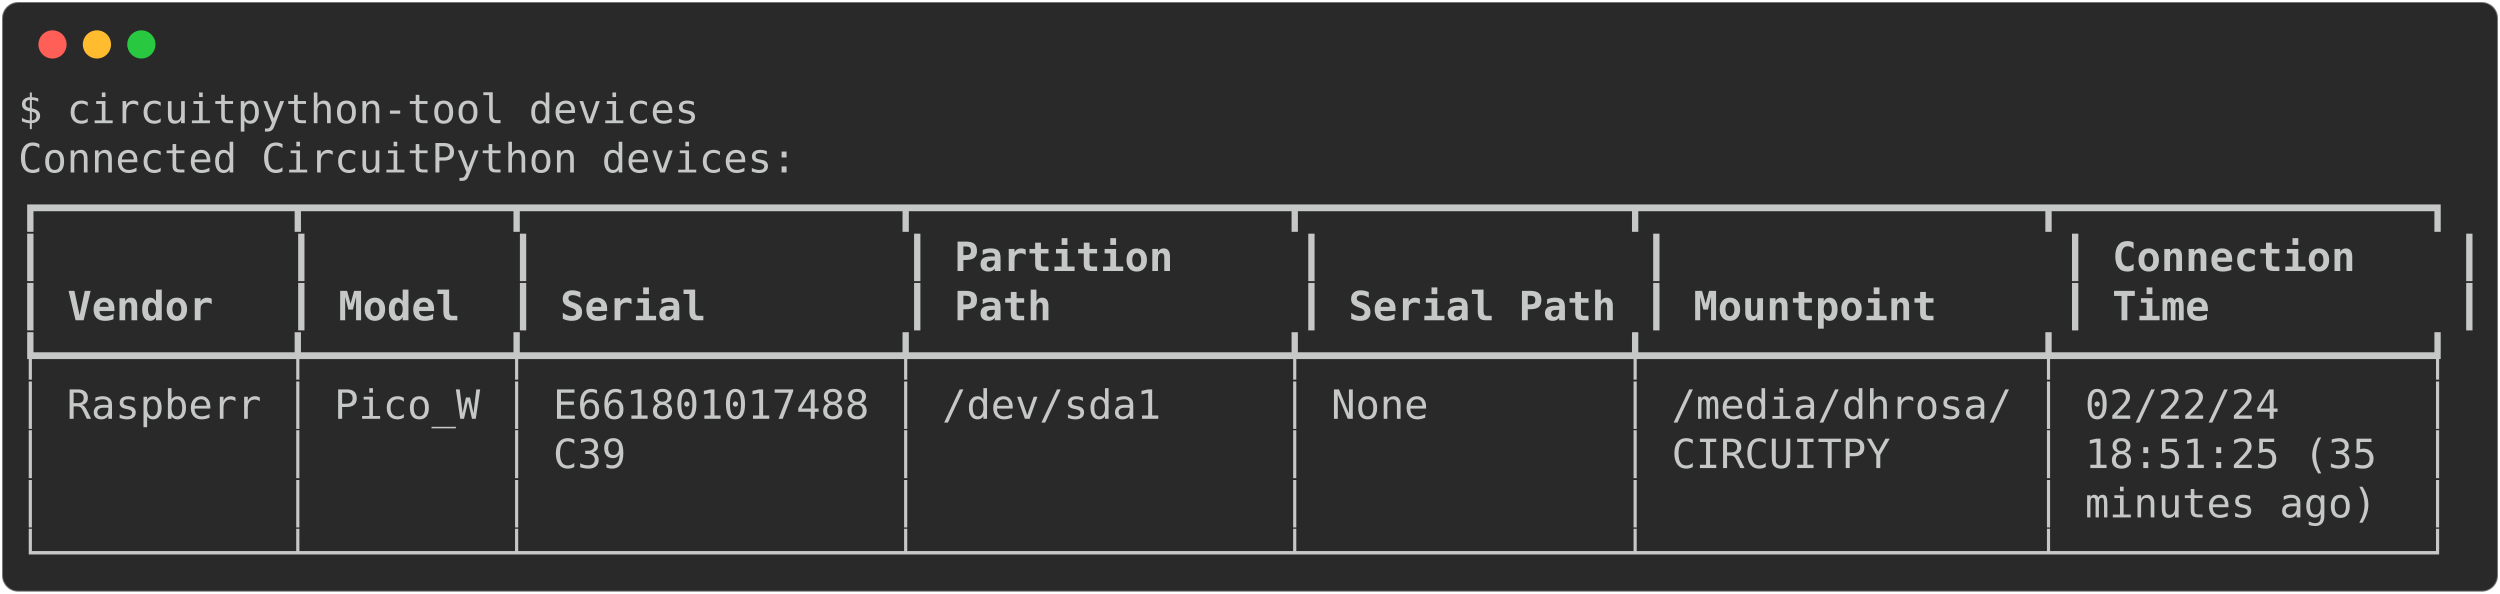
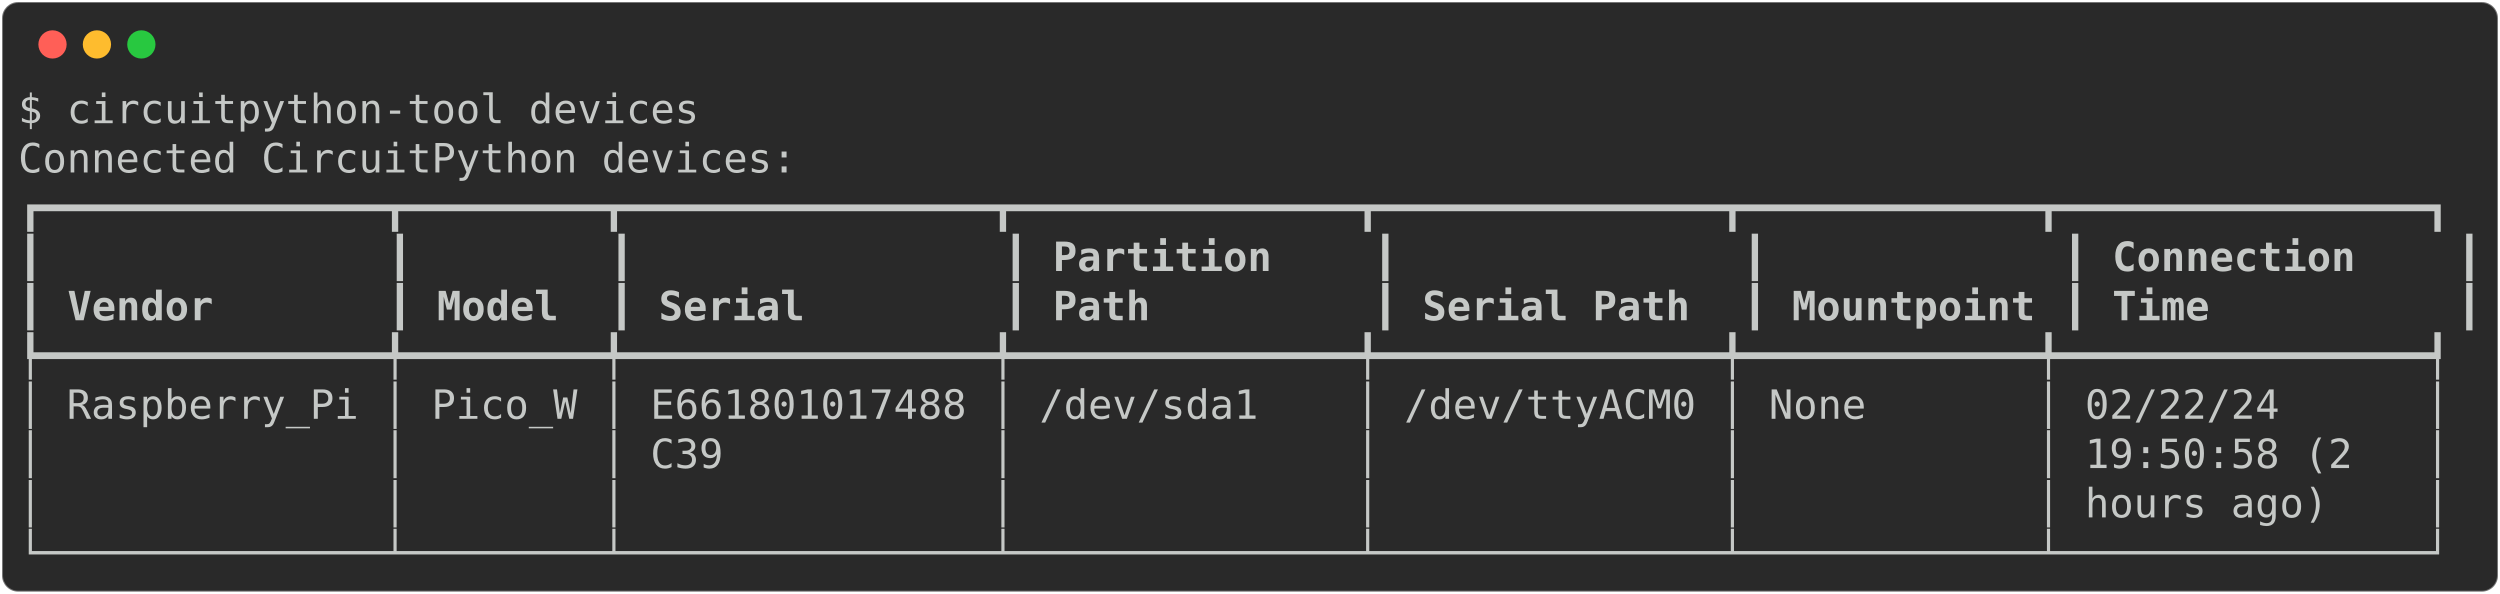
<svg xmlns="http://www.w3.org/2000/svg" class="rich-terminal" viewBox="0 0 1238 294.0">
  <style>

    @font-face {
        font-family: "Fira Code";
        src: local("FiraCode-Regular"),
                url("https://cdnjs.cloudflare.com/ajax/libs/firacode/6.2.0/woff2/FiraCode-Regular.woff2") format("woff2"),
                url("https://cdnjs.cloudflare.com/ajax/libs/firacode/6.2.0/woff/FiraCode-Regular.woff") format("woff");
        font-style: normal;
        font-weight: 400;
    }
    @font-face {
        font-family: "Fira Code";
        src: local("FiraCode-Bold"),
                url("https://cdnjs.cloudflare.com/ajax/libs/firacode/6.2.0/woff2/FiraCode-Bold.woff2") format("woff2"),
                url("https://cdnjs.cloudflare.com/ajax/libs/firacode/6.2.0/woff/FiraCode-Bold.woff") format("woff");
        font-style: bold;
        font-weight: 700;
    }

-     .terminal-1273163443-matrix {
+     .terminal-3325750453-matrix {
        font-family: Fira Code, monospace;
        font-size: 20px;
        line-height: 24.4px;
        font-variant-east-asian: full-width;
    }

-     .terminal-1273163443-title {
+     .terminal-3325750453-title {
        font-size: 18px;
        font-weight: bold;
        font-family: arial;
    }

-     .terminal-1273163443-r1 { fill: #c5c8c6 }
- .terminal-1273163443-r2 { fill: #c5c8c6;font-weight: bold }
+     .terminal-3325750453-r1 { fill: #c5c8c6 }
+ .terminal-3325750453-r2 { fill: #c5c8c6;font-weight: bold }
    </style>
  <defs>
-     <clipPath id="terminal-1273163443-clip-terminal">
+     <clipPath id="terminal-3325750453-clip-terminal">
      <rect x="0" y="0" width="1219.0" height="243.0" />
    </clipPath>
-     <clipPath id="terminal-1273163443-line-0">
+     <clipPath id="terminal-3325750453-line-0">
      <rect x="0" y="1.5" width="1220" height="24.65" />
    </clipPath>
-     <clipPath id="terminal-1273163443-line-1">
+     <clipPath id="terminal-3325750453-line-1">
      <rect x="0" y="25.9" width="1220" height="24.65" />
    </clipPath>
-     <clipPath id="terminal-1273163443-line-2">
+     <clipPath id="terminal-3325750453-line-2">
      <rect x="0" y="50.3" width="1220" height="24.65" />
    </clipPath>
-     <clipPath id="terminal-1273163443-line-3">
+     <clipPath id="terminal-3325750453-line-3">
      <rect x="0" y="74.7" width="1220" height="24.65" />
    </clipPath>
-     <clipPath id="terminal-1273163443-line-4">
+     <clipPath id="terminal-3325750453-line-4">
      <rect x="0" y="99.1" width="1220" height="24.65" />
    </clipPath>
-     <clipPath id="terminal-1273163443-line-5">
+     <clipPath id="terminal-3325750453-line-5">
      <rect x="0" y="123.5" width="1220" height="24.65" />
    </clipPath>
-     <clipPath id="terminal-1273163443-line-6">
+     <clipPath id="terminal-3325750453-line-6">
      <rect x="0" y="147.9" width="1220" height="24.65" />
    </clipPath>
-     <clipPath id="terminal-1273163443-line-7">
+     <clipPath id="terminal-3325750453-line-7">
      <rect x="0" y="172.3" width="1220" height="24.65" />
    </clipPath>
-     <clipPath id="terminal-1273163443-line-8">
+     <clipPath id="terminal-3325750453-line-8">
      <rect x="0" y="196.7" width="1220" height="24.65" />
    </clipPath>
  </defs>
  <rect fill="#292929" stroke="rgba(255,255,255,0.35)" stroke-width="1" x="1" y="1" width="1236" height="292" rx="8" />
  <g transform="translate(26,22)">
    <circle cx="0" cy="0" r="7" fill="#ff5f57" />
    <circle cx="22" cy="0" r="7" fill="#febc2e" />
    <circle cx="44" cy="0" r="7" fill="#28c840" />
  </g>
-   <g transform="translate(9, 41)" clip-path="url(#terminal-1273163443-clip-terminal)">
-     <g class="terminal-1273163443-matrix">
-       <text class="terminal-1273163443-r1" x="0" y="20" textLength="341.6" clip-path="url(#terminal-1273163443-line-0)">$ circuitpython-tool devices</text>
-       <text class="terminal-1273163443-r1" x="1220" y="20" textLength="12.2" clip-path="url(#terminal-1273163443-line-0)">
+   <g transform="translate(9, 41)" clip-path="url(#terminal-3325750453-clip-terminal)">
+     <g class="terminal-3325750453-matrix">
+       <text class="terminal-3325750453-r1" x="0" y="20" textLength="341.6" clip-path="url(#terminal-3325750453-line-0)">$ circuitpython-tool devices</text>
+       <text class="terminal-3325750453-r1" x="1220" y="20" textLength="12.2" clip-path="url(#terminal-3325750453-line-0)">
</text>
-       <text class="terminal-1273163443-r1" x="0" y="44.4" textLength="390.4" clip-path="url(#terminal-1273163443-line-1)">Connected CircuitPython devices:</text>
-       <text class="terminal-1273163443-r1" x="1220" y="44.4" textLength="12.2" clip-path="url(#terminal-1273163443-line-1)">
+       <text class="terminal-3325750453-r1" x="0" y="44.4" textLength="390.4" clip-path="url(#terminal-3325750453-line-1)">Connected CircuitPython devices:</text>
+       <text class="terminal-3325750453-r1" x="1220" y="44.4" textLength="12.2" clip-path="url(#terminal-3325750453-line-1)">
</text>
-       <text class="terminal-1273163443-r1" x="0" y="68.8" textLength="1220" clip-path="url(#terminal-1273163443-line-2)">┏━━━━━━━━━━┳━━━━━━━━┳━━━━━━━━━━━━━━━┳━━━━━━━━━━━━━━━┳━━━━━━━━━━━━━┳━━━━━━━━━━━━━━━━┳━━━━━━━━━━━━━━━┓</text>
-       <text class="terminal-1273163443-r1" x="1220" y="68.8" textLength="12.2" clip-path="url(#terminal-1273163443-line-2)">
+       <text class="terminal-3325750453-r1" x="0" y="68.8" textLength="1220" clip-path="url(#terminal-3325750453-line-2)">┏━━━━━━━━━━━━━━┳━━━━━━━━┳━━━━━━━━━━━━━━━┳━━━━━━━━━━━━━━┳━━━━━━━━━━━━━━┳━━━━━━━━━━━━┳━━━━━━━━━━━━━━━┓</text>
+       <text class="terminal-3325750453-r1" x="1220" y="68.8" textLength="12.2" clip-path="url(#terminal-3325750453-line-2)">
</text>
-       <text class="terminal-1273163443-r1" x="0" y="93.2" textLength="12.2" clip-path="url(#terminal-1273163443-line-3)">┃</text>
-       <text class="terminal-1273163443-r1" x="134.2" y="93.2" textLength="12.2" clip-path="url(#terminal-1273163443-line-3)">┃</text>
-       <text class="terminal-1273163443-r1" x="244" y="93.2" textLength="12.2" clip-path="url(#terminal-1273163443-line-3)">┃</text>
-       <text class="terminal-1273163443-r1" x="439.2" y="93.2" textLength="12.2" clip-path="url(#terminal-1273163443-line-3)">┃</text>
-       <text class="terminal-1273163443-r2" x="463.6" y="93.2" textLength="158.6" clip-path="url(#terminal-1273163443-line-3)">Partition    </text>
-       <text class="terminal-1273163443-r1" x="634.4" y="93.2" textLength="12.2" clip-path="url(#terminal-1273163443-line-3)">┃</text>
-       <text class="terminal-1273163443-r1" x="805.2" y="93.2" textLength="12.2" clip-path="url(#terminal-1273163443-line-3)">┃</text>
-       <text class="terminal-1273163443-r1" x="1012.6" y="93.2" textLength="12.2" clip-path="url(#terminal-1273163443-line-3)">┃</text>
-       <text class="terminal-1273163443-r2" x="1037" y="93.2" textLength="158.6" clip-path="url(#terminal-1273163443-line-3)">Connection   </text>
-       <text class="terminal-1273163443-r1" x="1207.8" y="93.2" textLength="12.2" clip-path="url(#terminal-1273163443-line-3)">┃</text>
-       <text class="terminal-1273163443-r1" x="1220" y="93.2" textLength="12.2" clip-path="url(#terminal-1273163443-line-3)">
+       <text class="terminal-3325750453-r1" x="0" y="93.2" textLength="12.2" clip-path="url(#terminal-3325750453-line-3)">┃</text>
+       <text class="terminal-3325750453-r1" x="183" y="93.2" textLength="12.2" clip-path="url(#terminal-3325750453-line-3)">┃</text>
+       <text class="terminal-3325750453-r1" x="292.8" y="93.2" textLength="12.2" clip-path="url(#terminal-3325750453-line-3)">┃</text>
+       <text class="terminal-3325750453-r1" x="488" y="93.2" textLength="12.2" clip-path="url(#terminal-3325750453-line-3)">┃</text>
+       <text class="terminal-3325750453-r2" x="512.4" y="93.2" textLength="146.4" clip-path="url(#terminal-3325750453-line-3)">Partition   </text>
+       <text class="terminal-3325750453-r1" x="671" y="93.2" textLength="12.2" clip-path="url(#terminal-3325750453-line-3)">┃</text>
+       <text class="terminal-3325750453-r1" x="854" y="93.2" textLength="12.2" clip-path="url(#terminal-3325750453-line-3)">┃</text>
+       <text class="terminal-3325750453-r1" x="1012.6" y="93.2" textLength="12.2" clip-path="url(#terminal-3325750453-line-3)">┃</text>
+       <text class="terminal-3325750453-r2" x="1037" y="93.2" textLength="158.6" clip-path="url(#terminal-3325750453-line-3)">Connection   </text>
+       <text class="terminal-3325750453-r1" x="1207.8" y="93.2" textLength="12.2" clip-path="url(#terminal-3325750453-line-3)">┃</text>
+       <text class="terminal-3325750453-r1" x="1220" y="93.2" textLength="12.2" clip-path="url(#terminal-3325750453-line-3)">
</text>
-       <text class="terminal-1273163443-r1" x="0" y="117.6" textLength="12.2" clip-path="url(#terminal-1273163443-line-4)">┃</text>
-       <text class="terminal-1273163443-r2" x="24.4" y="117.6" textLength="97.6" clip-path="url(#terminal-1273163443-line-4)">Vendor  </text>
-       <text class="terminal-1273163443-r1" x="134.2" y="117.6" textLength="12.2" clip-path="url(#terminal-1273163443-line-4)">┃</text>
-       <text class="terminal-1273163443-r2" x="158.6" y="117.6" textLength="73.2" clip-path="url(#terminal-1273163443-line-4)">Model </text>
-       <text class="terminal-1273163443-r1" x="244" y="117.6" textLength="12.2" clip-path="url(#terminal-1273163443-line-4)">┃</text>
-       <text class="terminal-1273163443-r2" x="268.4" y="117.6" textLength="158.6" clip-path="url(#terminal-1273163443-line-4)">Serial       </text>
-       <text class="terminal-1273163443-r1" x="439.2" y="117.6" textLength="12.2" clip-path="url(#terminal-1273163443-line-4)">┃</text>
-       <text class="terminal-1273163443-r2" x="463.6" y="117.6" textLength="158.6" clip-path="url(#terminal-1273163443-line-4)">Path         </text>
-       <text class="terminal-1273163443-r1" x="634.4" y="117.6" textLength="12.2" clip-path="url(#terminal-1273163443-line-4)">┃</text>
-       <text class="terminal-1273163443-r2" x="658.8" y="117.6" textLength="134.2" clip-path="url(#terminal-1273163443-line-4)">Serial Path</text>
-       <text class="terminal-1273163443-r1" x="805.2" y="117.6" textLength="12.2" clip-path="url(#terminal-1273163443-line-4)">┃</text>
-       <text class="terminal-1273163443-r2" x="829.6" y="117.6" textLength="170.8" clip-path="url(#terminal-1273163443-line-4)">Mountpoint    </text>
-       <text class="terminal-1273163443-r1" x="1012.6" y="117.6" textLength="12.2" clip-path="url(#terminal-1273163443-line-4)">┃</text>
-       <text class="terminal-1273163443-r2" x="1037" y="117.6" textLength="158.6" clip-path="url(#terminal-1273163443-line-4)">Time         </text>
-       <text class="terminal-1273163443-r1" x="1207.8" y="117.6" textLength="12.2" clip-path="url(#terminal-1273163443-line-4)">┃</text>
-       <text class="terminal-1273163443-r1" x="1220" y="117.6" textLength="12.2" clip-path="url(#terminal-1273163443-line-4)">
+       <text class="terminal-3325750453-r1" x="0" y="117.6" textLength="12.2" clip-path="url(#terminal-3325750453-line-4)">┃</text>
+       <text class="terminal-3325750453-r2" x="24.4" y="117.6" textLength="146.4" clip-path="url(#terminal-3325750453-line-4)">Vendor      </text>
+       <text class="terminal-3325750453-r1" x="183" y="117.6" textLength="12.2" clip-path="url(#terminal-3325750453-line-4)">┃</text>
+       <text class="terminal-3325750453-r2" x="207.4" y="117.6" textLength="73.2" clip-path="url(#terminal-3325750453-line-4)">Model </text>
+       <text class="terminal-3325750453-r1" x="292.8" y="117.6" textLength="12.2" clip-path="url(#terminal-3325750453-line-4)">┃</text>
+       <text class="terminal-3325750453-r2" x="317.2" y="117.6" textLength="158.6" clip-path="url(#terminal-3325750453-line-4)">Serial       </text>
+       <text class="terminal-3325750453-r1" x="488" y="117.6" textLength="12.2" clip-path="url(#terminal-3325750453-line-4)">┃</text>
+       <text class="terminal-3325750453-r2" x="512.4" y="117.6" textLength="146.4" clip-path="url(#terminal-3325750453-line-4)">Path        </text>
+       <text class="terminal-3325750453-r1" x="671" y="117.6" textLength="12.2" clip-path="url(#terminal-3325750453-line-4)">┃</text>
+       <text class="terminal-3325750453-r2" x="695.4" y="117.6" textLength="146.4" clip-path="url(#terminal-3325750453-line-4)">Serial Path </text>
+       <text class="terminal-3325750453-r1" x="854" y="117.6" textLength="12.2" clip-path="url(#terminal-3325750453-line-4)">┃</text>
+       <text class="terminal-3325750453-r2" x="878.4" y="117.6" textLength="122" clip-path="url(#terminal-3325750453-line-4)">Mountpoint</text>
+       <text class="terminal-3325750453-r1" x="1012.6" y="117.6" textLength="12.2" clip-path="url(#terminal-3325750453-line-4)">┃</text>
+       <text class="terminal-3325750453-r2" x="1037" y="117.6" textLength="158.6" clip-path="url(#terminal-3325750453-line-4)">Time         </text>
+       <text class="terminal-3325750453-r1" x="1207.8" y="117.6" textLength="12.2" clip-path="url(#terminal-3325750453-line-4)">┃</text>
+       <text class="terminal-3325750453-r1" x="1220" y="117.6" textLength="12.2" clip-path="url(#terminal-3325750453-line-4)">
</text>
-       <text class="terminal-1273163443-r1" x="0" y="142" textLength="1220" clip-path="url(#terminal-1273163443-line-5)">┡━━━━━━━━━━╇━━━━━━━━╇━━━━━━━━━━━━━━━╇━━━━━━━━━━━━━━━╇━━━━━━━━━━━━━╇━━━━━━━━━━━━━━━━╇━━━━━━━━━━━━━━━┩</text>
-       <text class="terminal-1273163443-r1" x="1220" y="142" textLength="12.2" clip-path="url(#terminal-1273163443-line-5)">
+       <text class="terminal-3325750453-r1" x="0" y="142" textLength="1220" clip-path="url(#terminal-3325750453-line-5)">┡━━━━━━━━━━━━━━╇━━━━━━━━╇━━━━━━━━━━━━━━━╇━━━━━━━━━━━━━━╇━━━━━━━━━━━━━━╇━━━━━━━━━━━━╇━━━━━━━━━━━━━━━┩</text>
+       <text class="terminal-3325750453-r1" x="1220" y="142" textLength="12.2" clip-path="url(#terminal-3325750453-line-5)">
</text>
-       <text class="terminal-1273163443-r1" x="0" y="166.4" textLength="1220" clip-path="url(#terminal-1273163443-line-6)">│ Raspberr │ Pico_W │ E661801017488 │ /dev/sda1     │ None        │ /media/dhrosa/ │ 02/22/24      │</text>
-       <text class="terminal-1273163443-r1" x="1220" y="166.4" textLength="12.2" clip-path="url(#terminal-1273163443-line-6)">
+       <text class="terminal-3325750453-r1" x="0" y="166.4" textLength="1220" clip-path="url(#terminal-3325750453-line-6)">│ Raspberry_Pi │ Pico_W │ E661801017488 │ /dev/sda1    │ /dev/ttyACM0 │ None       │ 02/22/24      │</text>
+       <text class="terminal-3325750453-r1" x="1220" y="166.4" textLength="12.2" clip-path="url(#terminal-3325750453-line-6)">
</text>
-       <text class="terminal-1273163443-r1" x="0" y="190.8" textLength="1220" clip-path="url(#terminal-1273163443-line-7)">│          │        │ C39           │               │             │ CIRCUITPY      │ 18:51:25 (35  │</text>
-       <text class="terminal-1273163443-r1" x="1220" y="190.8" textLength="12.2" clip-path="url(#terminal-1273163443-line-7)">
+       <text class="terminal-3325750453-r1" x="0" y="190.8" textLength="1220" clip-path="url(#terminal-3325750453-line-7)">│              │        │ C39           │              │              │            │ 19:50:58 (2   │</text>
+       <text class="terminal-3325750453-r1" x="1220" y="190.8" textLength="12.2" clip-path="url(#terminal-3325750453-line-7)">
</text>
-       <text class="terminal-1273163443-r1" x="0" y="215.2" textLength="1220" clip-path="url(#terminal-1273163443-line-8)">│          │        │               │               │             │                │ minutes ago)  │</text>
-       <text class="terminal-1273163443-r1" x="1220" y="215.2" textLength="12.2" clip-path="url(#terminal-1273163443-line-8)">
+       <text class="terminal-3325750453-r1" x="0" y="215.2" textLength="1220" clip-path="url(#terminal-3325750453-line-8)">│              │        │               │              │              │            │ hours ago)    │</text>
+       <text class="terminal-3325750453-r1" x="1220" y="215.2" textLength="12.2" clip-path="url(#terminal-3325750453-line-8)">
</text>
-       <text class="terminal-1273163443-r1" x="0" y="239.6" textLength="1220" clip-path="url(#terminal-1273163443-line-9)">└──────────┴────────┴───────────────┴───────────────┴─────────────┴────────────────┴───────────────┘</text>
-       <text class="terminal-1273163443-r1" x="1220" y="239.6" textLength="12.2" clip-path="url(#terminal-1273163443-line-9)">
+       <text class="terminal-3325750453-r1" x="0" y="239.6" textLength="1220" clip-path="url(#terminal-3325750453-line-9)">└──────────────┴────────┴───────────────┴──────────────┴──────────────┴────────────┴───────────────┘</text>
+       <text class="terminal-3325750453-r1" x="1220" y="239.6" textLength="12.2" clip-path="url(#terminal-3325750453-line-9)">
</text>
    </g>
  </g>
</svg>
